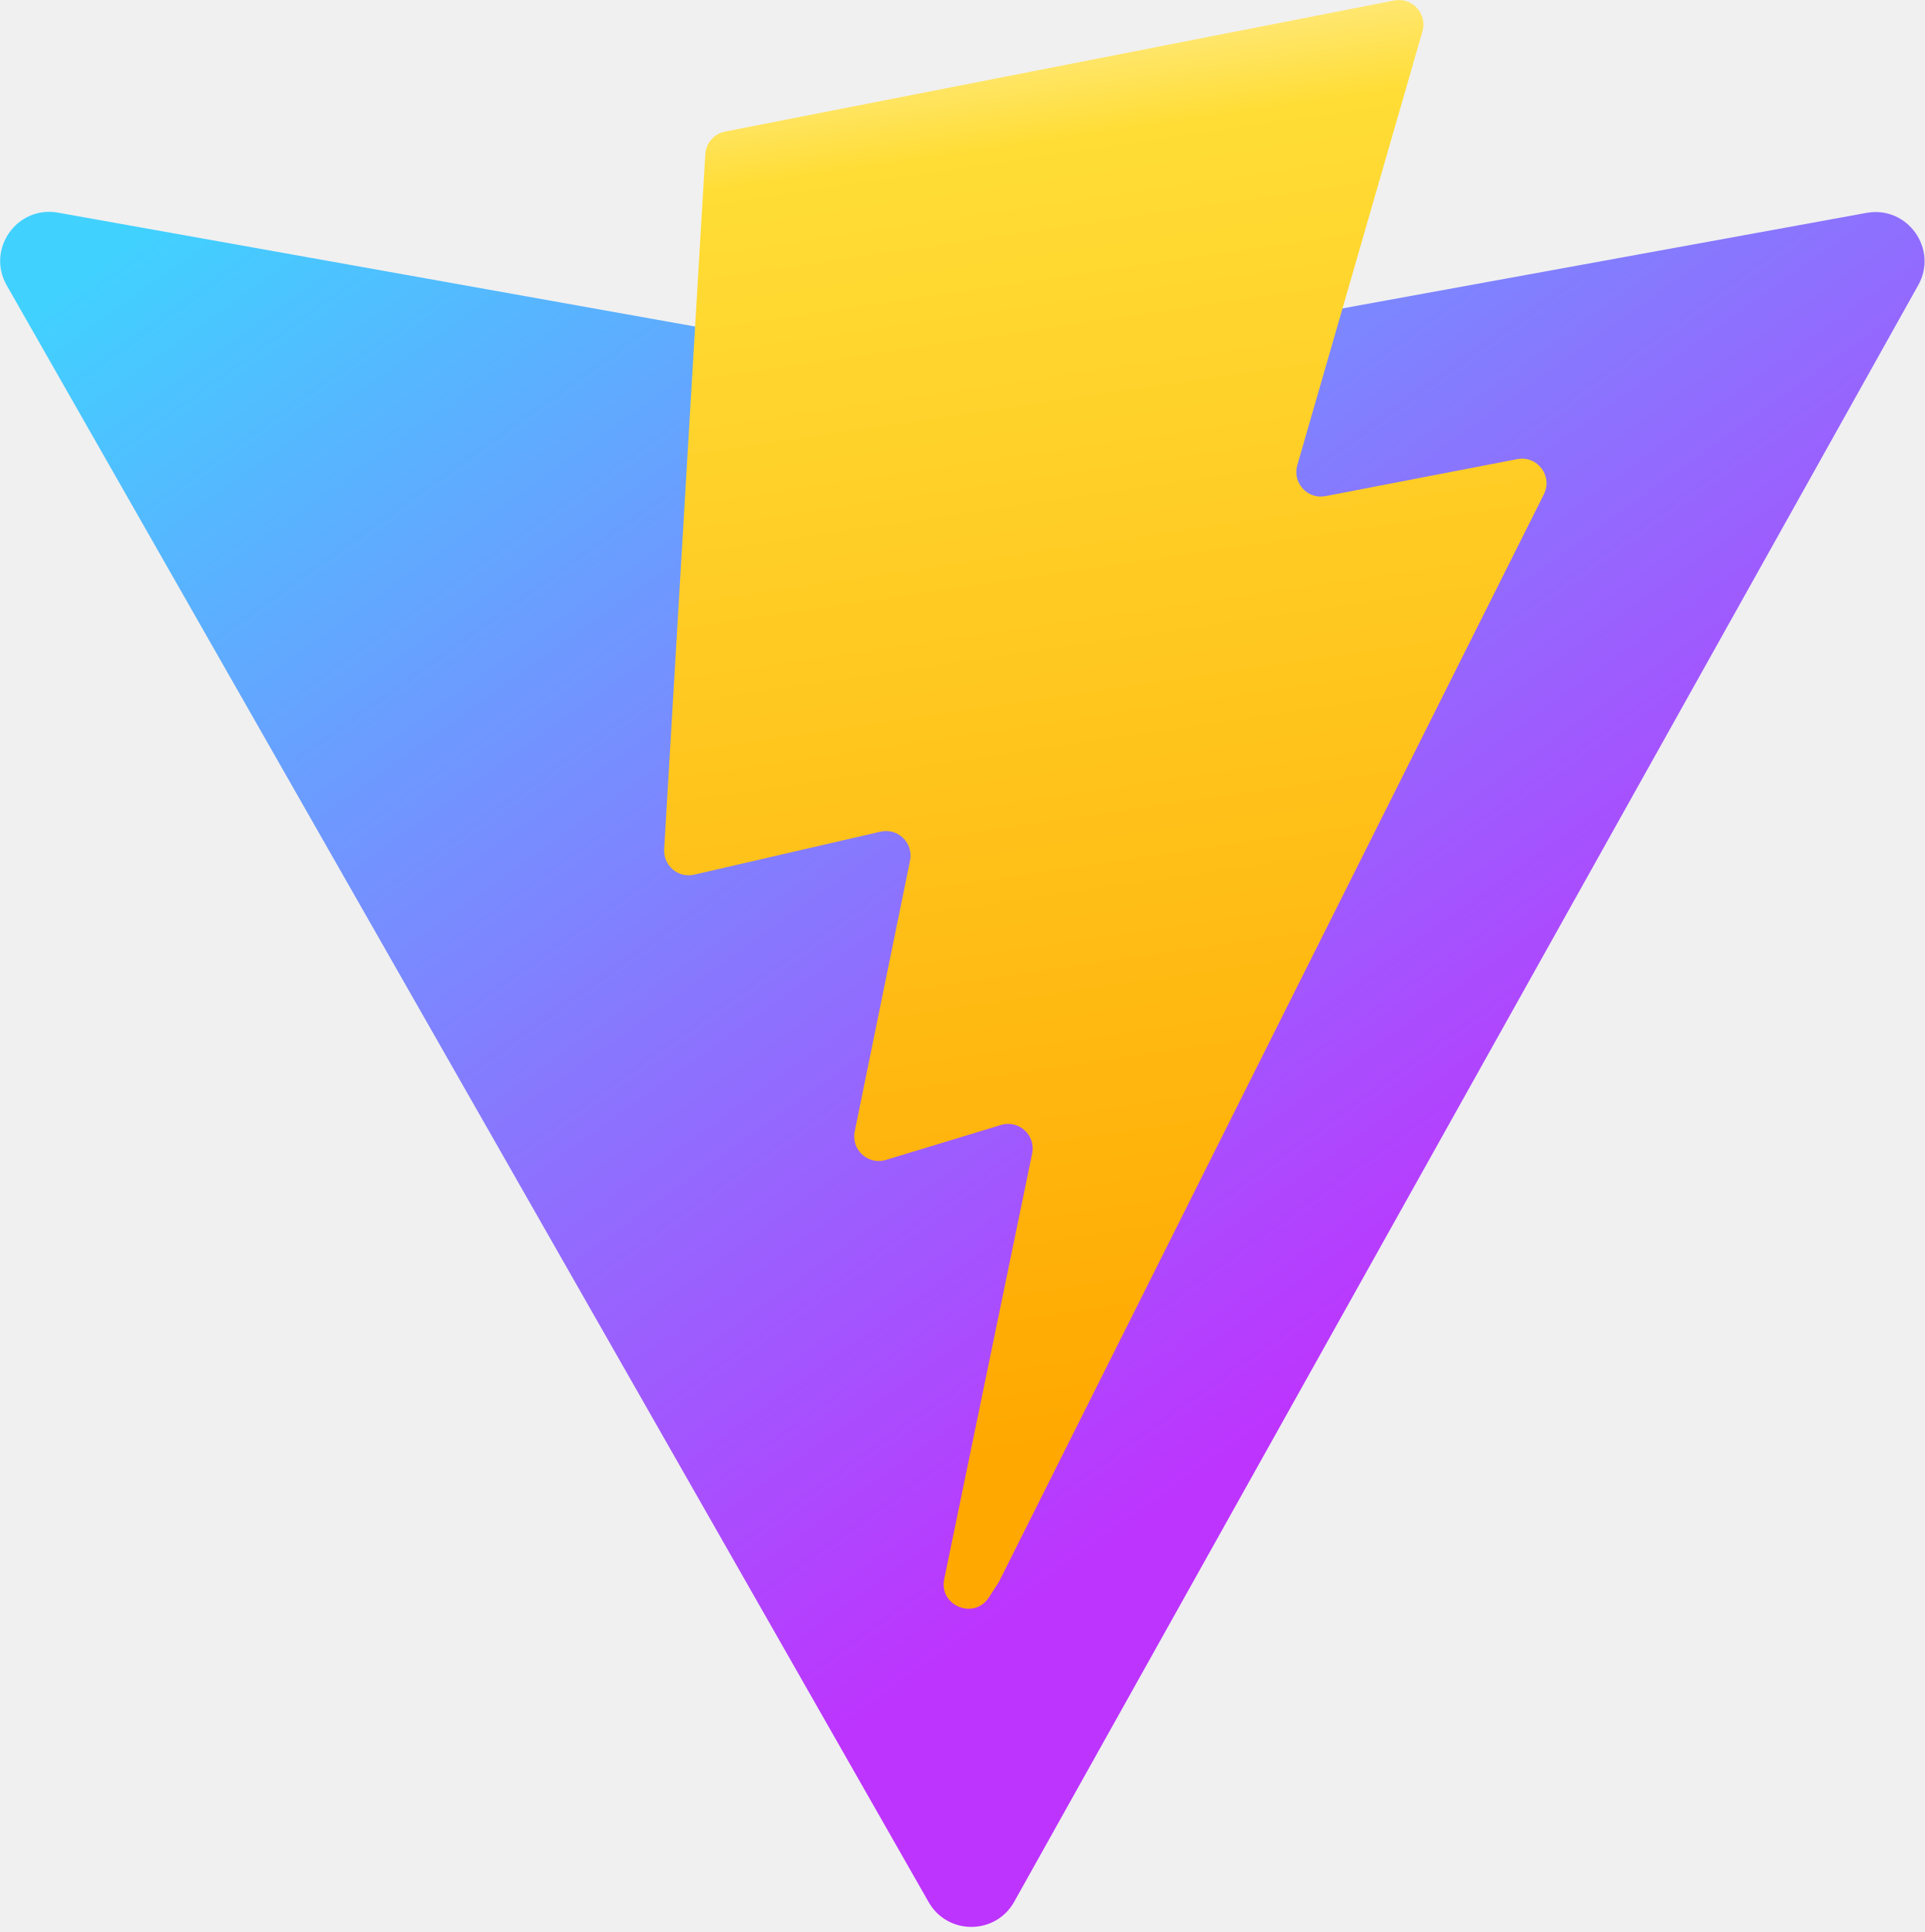
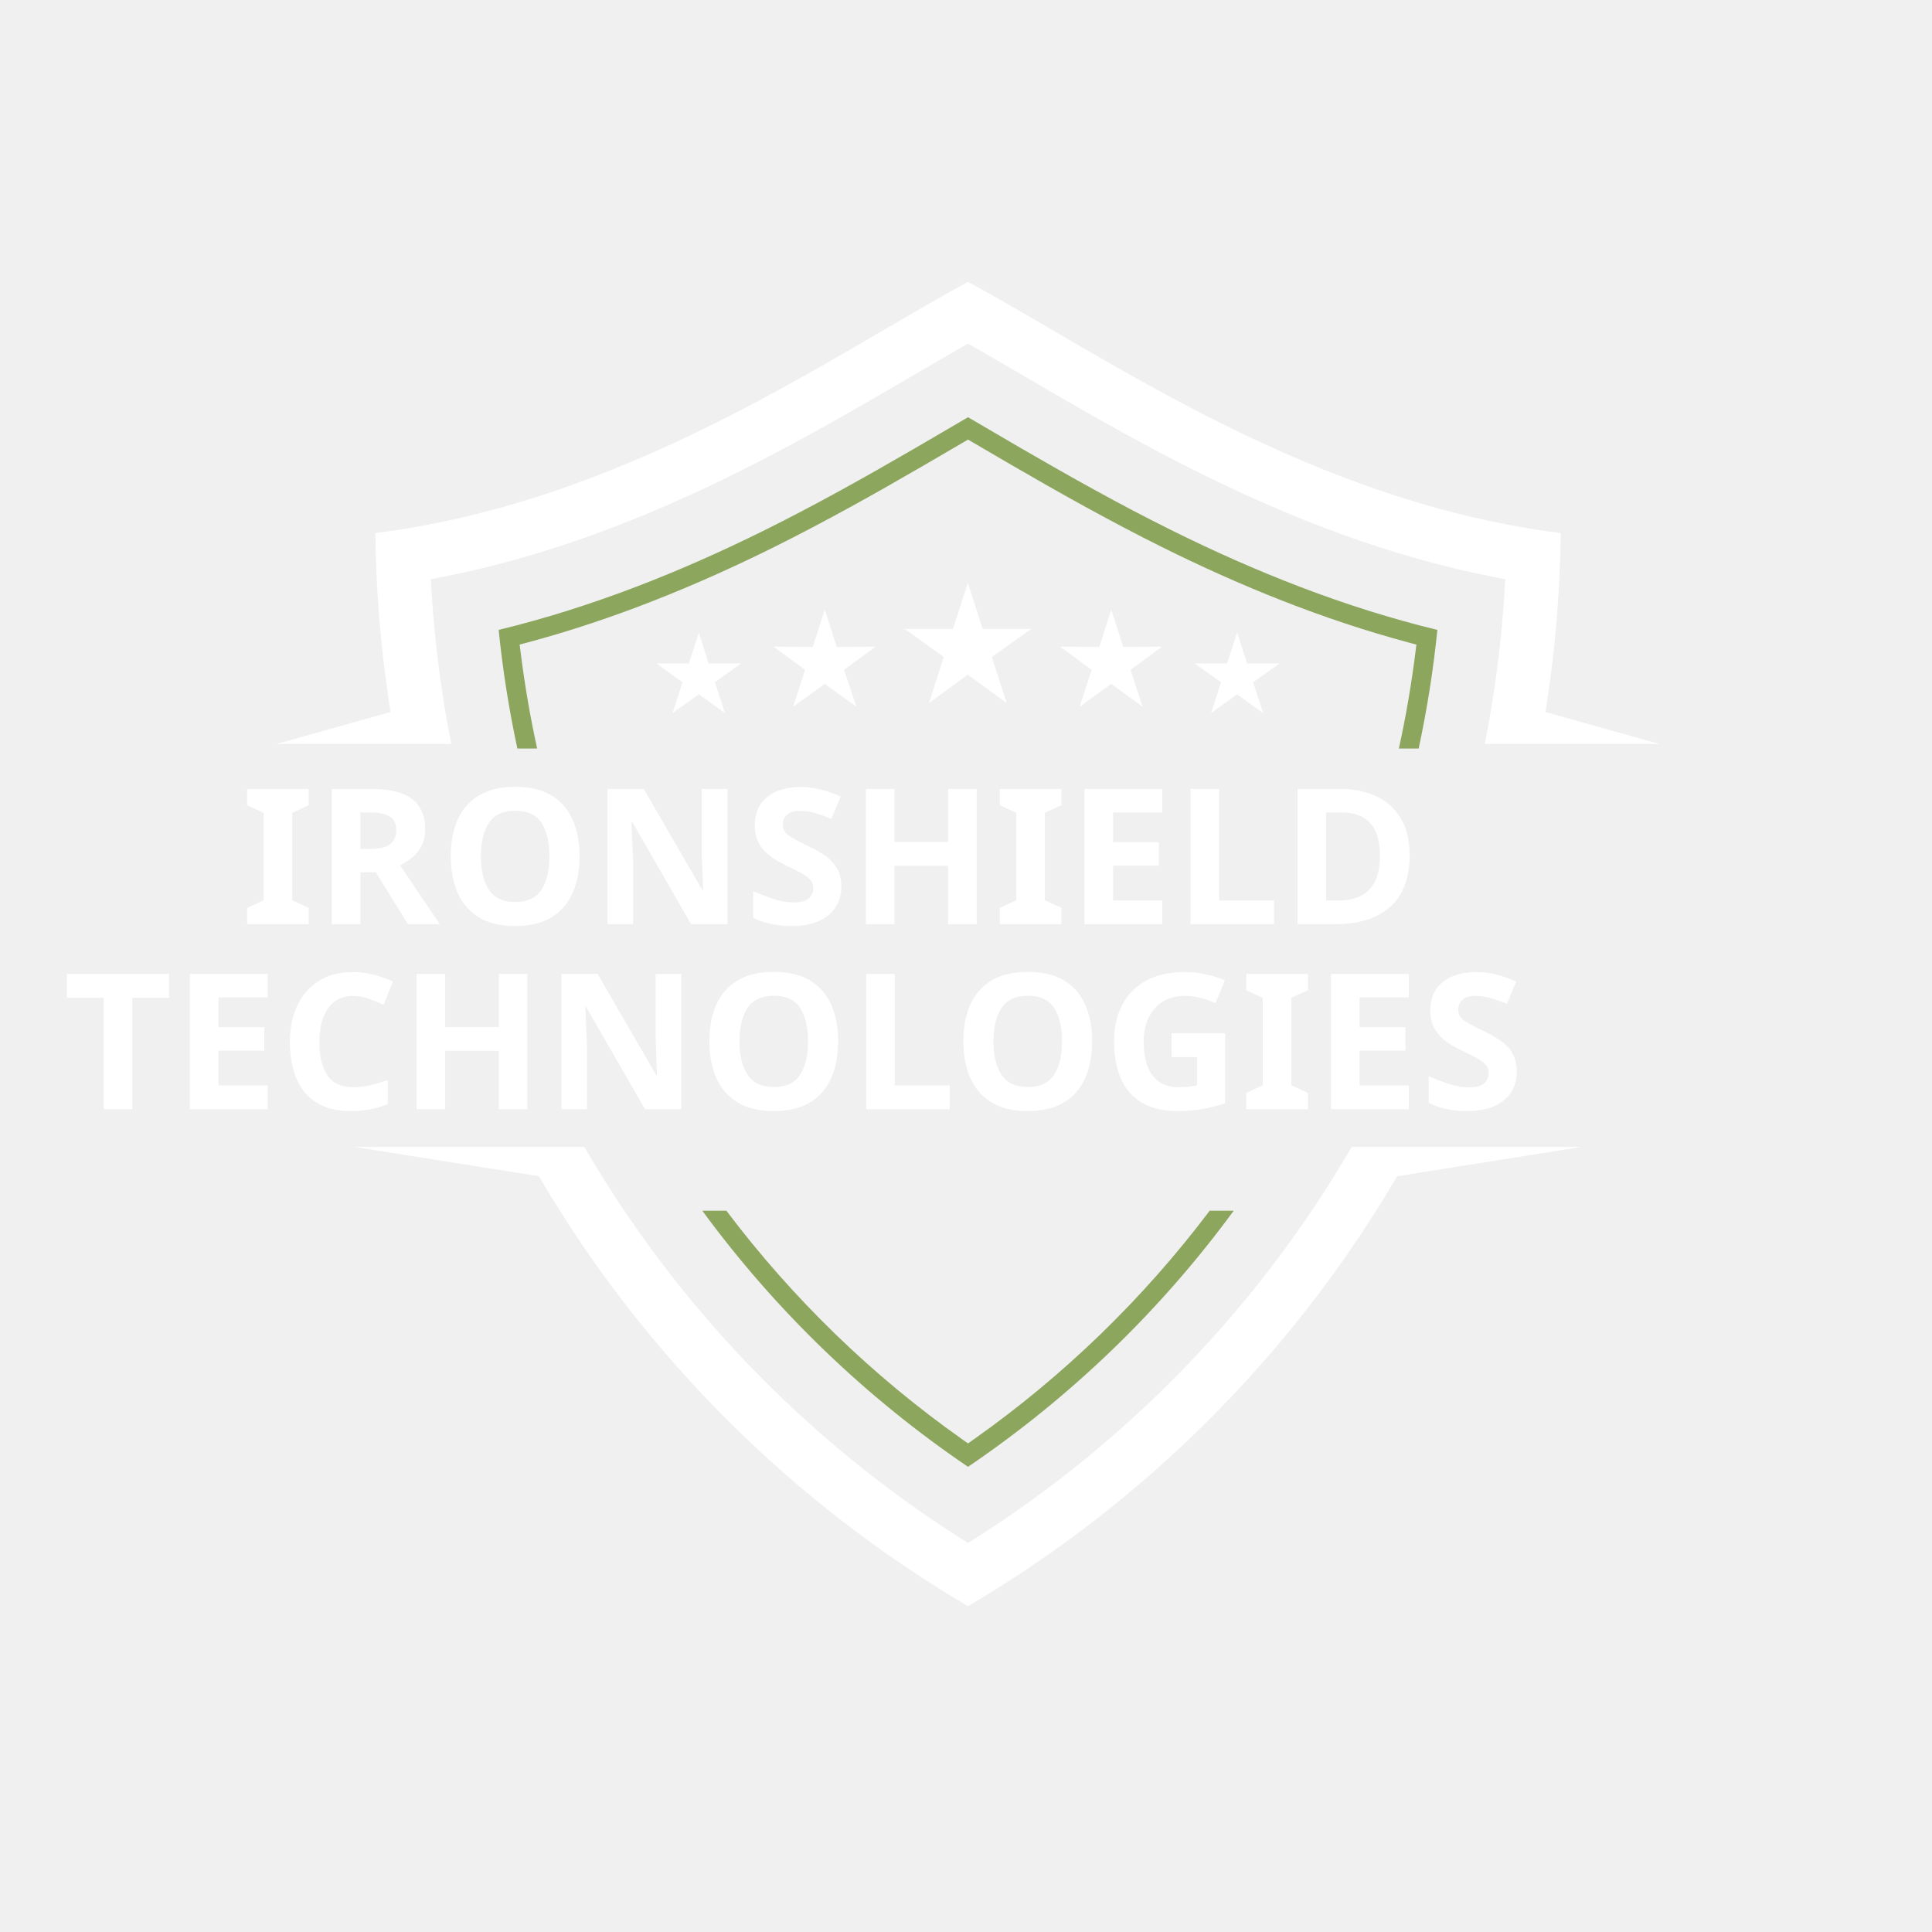
- <svg xmlns="http://www.w3.org/2000/svg" aria-hidden="true" role="img" class="iconify iconify--logos" width="31.88" height="32" preserveAspectRatio="xMidYMid meet" viewBox="0 0 256 257">
+ <svg xmlns="http://www.w3.org/2000/svg" id="Layer_1" data-name="Layer 1" viewBox="0 0 2000 2000">
  <defs>
-     <linearGradient id="IconifyId1813088fe1fbc01fb466" x1="-.828%" x2="57.636%" y1="7.652%" y2="78.411%">
-       <stop offset="0%" stop-color="#41D1FF" />
-       <stop offset="100%" stop-color="#BD34FE" />
-     </linearGradient>
-     <linearGradient id="IconifyId1813088fe1fbc01fb467" x1="43.376%" x2="50.316%" y1="2.242%" y2="89.03%">
-       <stop offset="0%" stop-color="#FFEA83" />
-       <stop offset="8.333%" stop-color="#FFDD35" />
-       <stop offset="100%" stop-color="#FFA800" />
-     </linearGradient>
+     <style>
+       .cls-1, .cls-2 {
+         fill: #fff;
+       }
+ 
+       .cls-1, .cls-3 {
+         fill-rule: evenodd;
+       }
+ 
+       .cls-2 {
+         font-family: The-Neue-Black, 'The Neue';
+         font-size: 196.06px;
+         font-weight: 800;
+       }
+ 
+       .cls-3 {
+         fill: #8ca65d;
+       }
+     </style>
  </defs>
-   <path fill="url(#IconifyId1813088fe1fbc01fb466)" d="M255.153 37.938L134.897 252.976c-2.483 4.44-8.862 4.466-11.382.048L.875 37.958c-2.746-4.814 1.371-10.646 6.827-9.67l120.385 21.517a6.537 6.537 0 0 0 2.322-.004l117.867-21.483c5.438-.991 9.574 4.796 6.877 9.62Z" />
-   <path fill="url(#IconifyId1813088fe1fbc01fb467)" d="M185.432.063L96.44 17.501a3.268 3.268 0 0 0-2.634 3.014l-5.474 92.456a3.268 3.268 0 0 0 3.997 3.378l24.777-5.718c2.318-.535 4.413 1.507 3.936 3.838l-7.361 36.047c-.495 2.426 1.782 4.5 4.151 3.78l15.304-4.649c2.372-.72 4.652 1.36 4.15 3.788l-11.698 56.621c-.732 3.542 3.979 5.473 5.943 2.437l1.313-2.028l72.516-144.72c1.215-2.423-.88-5.186-3.54-4.672l-25.505 4.922c-2.396.462-4.435-1.77-3.759-4.114l16.646-57.705c.677-2.35-1.37-4.583-3.769-4.113Z" />
+   <path class="cls-3" d="M1002.1,431.92c-18.42,10.71-36.75,21.53-55.18,32.24-50.75,29.43-101.97,58.17-154.55,84.27-88.3,43.86-180.23,80.37-276.16,103.64,4.18,41.27,10.64,82.26,19.37,122.8h20.47c-7.17-32.67-12.84-65.64-16.99-98.82l-1.13-8.78,8.57-2.29c88.18-23.67,173.09-58.07,254.78-98.64,52.95-26.32,104.56-55.24,155.68-84.92,13.36-7.75,26.66-15.59,39.99-23.36l5.15-3.02,5.12,3.02c13.33,7.78,26.63,15.62,39.99,23.36,51.15,29.68,102.76,58.59,155.71,84.92,81.65,40.57,166.6,74.97,254.75,98.64l8.57,2.29-1.1,8.78c-4.18,33.19-9.85,66.16-17.02,98.82h20.47c8.72-40.54,15.19-81.53,19.37-122.8-95.9-23.27-187.86-59.78-276.16-103.64-52.55-26.11-103.8-54.84-154.55-84.27-18.42-10.71-36.75-21.53-55.15-32.24h0Z" />
+   <path class="cls-3" d="M1002.1,1518.44c106.33-72.14,199.32-161.84,275.03-265.09h-24.89c-68.57,90.92-150.98,170.84-244.28,236.72l-5.86,4.15-5.89-4.15c-93.3-65.88-175.69-145.8-244.25-236.72h-24.92c75.7,103.25,168.7,192.95,275.06,265.09h0Z" />
+   <path class="cls-1" d="M1537.03,770.18h180.75l-117.86-33.12,1.95-12.99c8.54-57.01,13.12-114.59,13.73-172.24-123.07-15.46-238.7-57.59-349.51-112.64-50.27-24.95-99.1-52.4-147.6-80.55-38.64-22.42-77.14-45.54-116.39-66.86-39.29,21.32-77.75,44.44-116.39,66.86-48.53,28.15-97.36,55.6-147.59,80.55-110.81,55.05-226.44,97.18-349.54,112.64.61,57.65,5.19,115.23,13.73,172.24l1.95,12.99-117.86,33.12h180.78c-10.34-52-17.14-104.65-20.44-157.54l-.82-13.02,12.81-2.5c106.24-20.89,207.5-59.75,304.25-107.85,51.3-25.47,101.26-53.53,150.8-82.26,26.99-15.68,53.83-31.63,80.95-47.09l7.38-4.21,7.35,4.21c27.15,15.46,53.96,31.42,80.95,47.09,49.53,28.73,99.49,56.79,150.8,82.26,96.78,48.1,198.01,86.96,304.28,107.85l12.78,2.5-.79,13.02c-3.29,52.89-10.13,105.53-20.44,157.54h0Z" />
+   <path class="cls-1" d="M1399.25,1187.29c-95.44,164.16-228.91,302.94-389.16,404.96l-7.99,5.06-7.99-5.06c-160.25-102.03-293.76-240.81-389.19-404.96h-237.88l190.78,30.32,3.57,6.01c107.3,181.02,259.32,332.46,440.71,439.06,181.36-106.6,333.38-258.04,440.68-439.06l3.57-6.01,190.82-30.32h-237.91Z" />
+   <text class="cls-2" transform="translate(249.58 956.68)">
+     <tspan x="0" y="0">IRONSHIELD </tspan>
+     <tspan x="-184.2" y="191.54">TECHNOLOGIES</tspan>
+   </text>
+   <g>
+     <polygon class="cls-1" points="1001.88 603.4 1017.23 651.1 1067.43 651.1 1026.77 680.14 1042.12 727.85 1001.88 698.4 961.64 727.85 976.99 680.14 936.75 651.1 986.53 651.1 1001.88 603.4" />
+     <polygon class="cls-1" points="1150.4 631.19 1162.84 669.77 1203.08 669.36 1170.31 693.42 1182.76 731.59 1150.4 707.94 1117.62 731.59 1130.07 693.42 1097.3 669.36 1137.95 669.77 1150.4 631.19" />
+     <polygon class="cls-1" points="1280.66 654.84 1291.03 686.78 1324.63 686.78 1297.25 706.28 1307.62 738.22 1280.66 718.72 1253.69 738.22 1264.06 706.28 1236.68 686.78 1270.29 686.78 1280.66 654.84" />
+     <polygon class="cls-1" points="853.78 631.19 841.34 669.77 800.68 669.36 833.46 693.42 821.01 731.59 853.78 707.94 886.56 731.59 873.7 693.42 906.47 669.36 866.23 669.77 853.78 631.19" />
+     <polygon class="cls-1" points="723.52 654.84 713.15 686.78 679.55 686.78 706.51 706.28 696.14 738.22 723.52 718.72 750.49 738.22 740.12 706.28 767.08 686.78 733.48 686.78 723.52 654.84" />
+   </g>
</svg>
